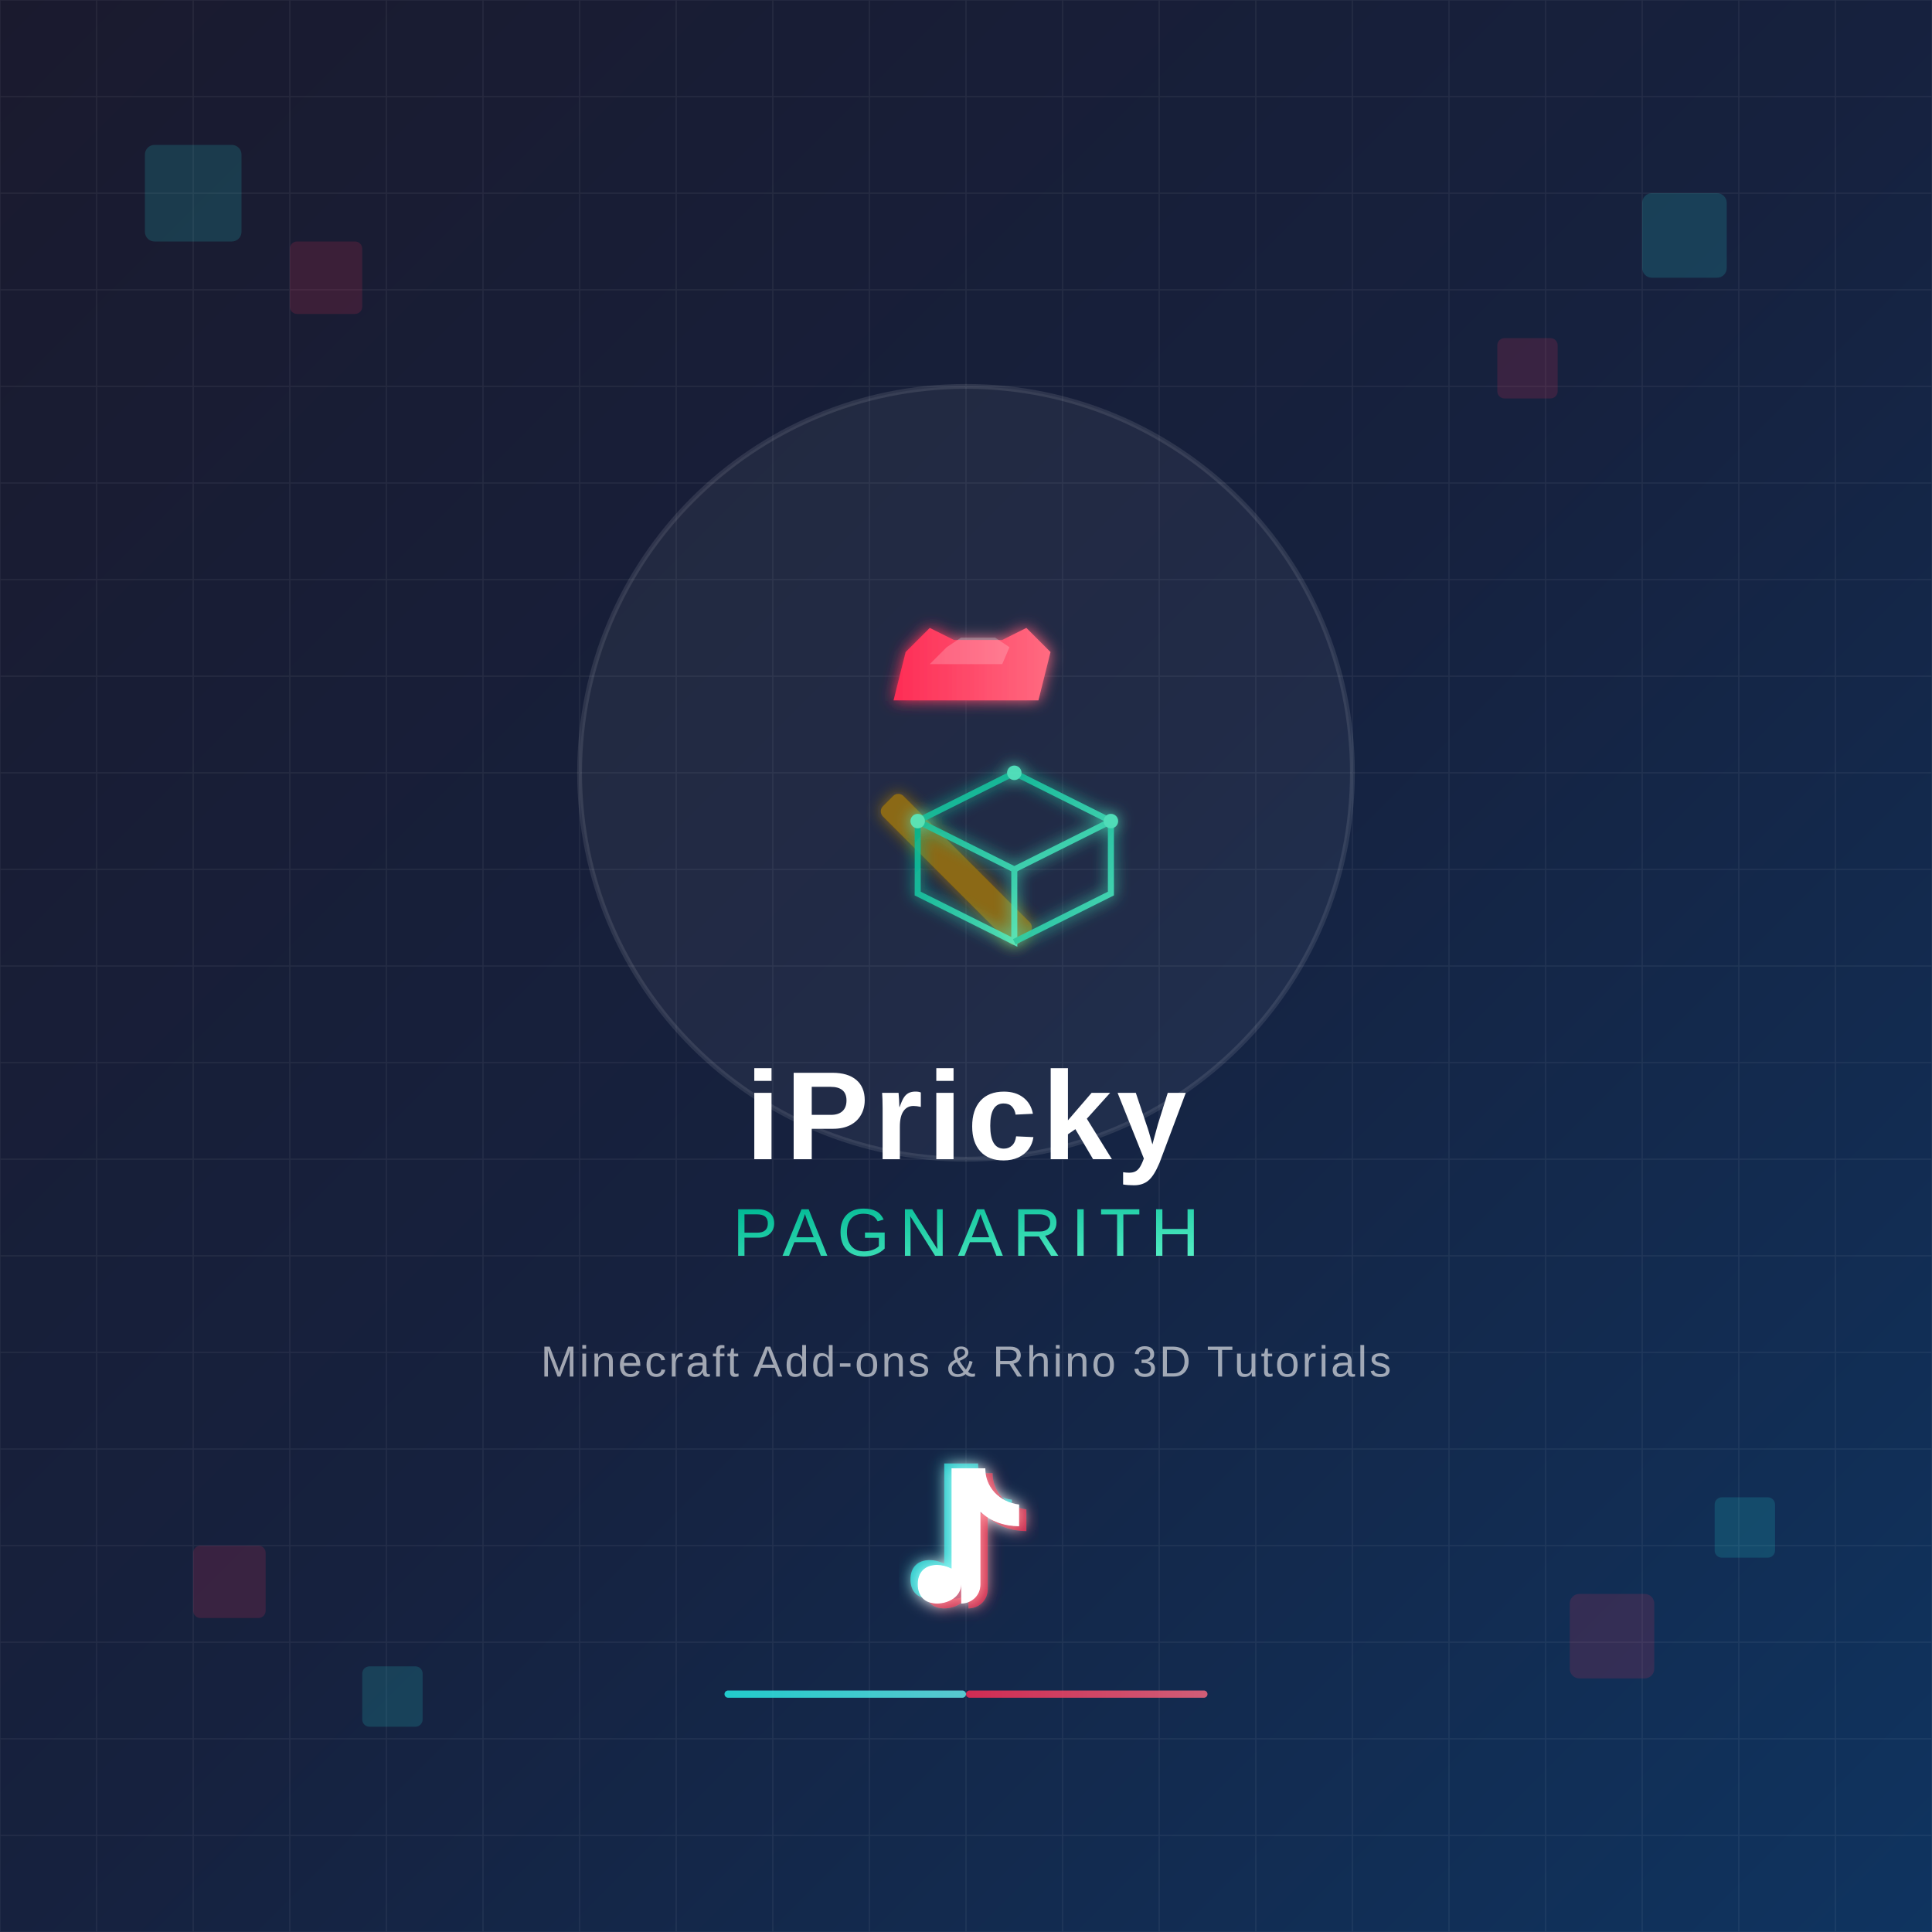
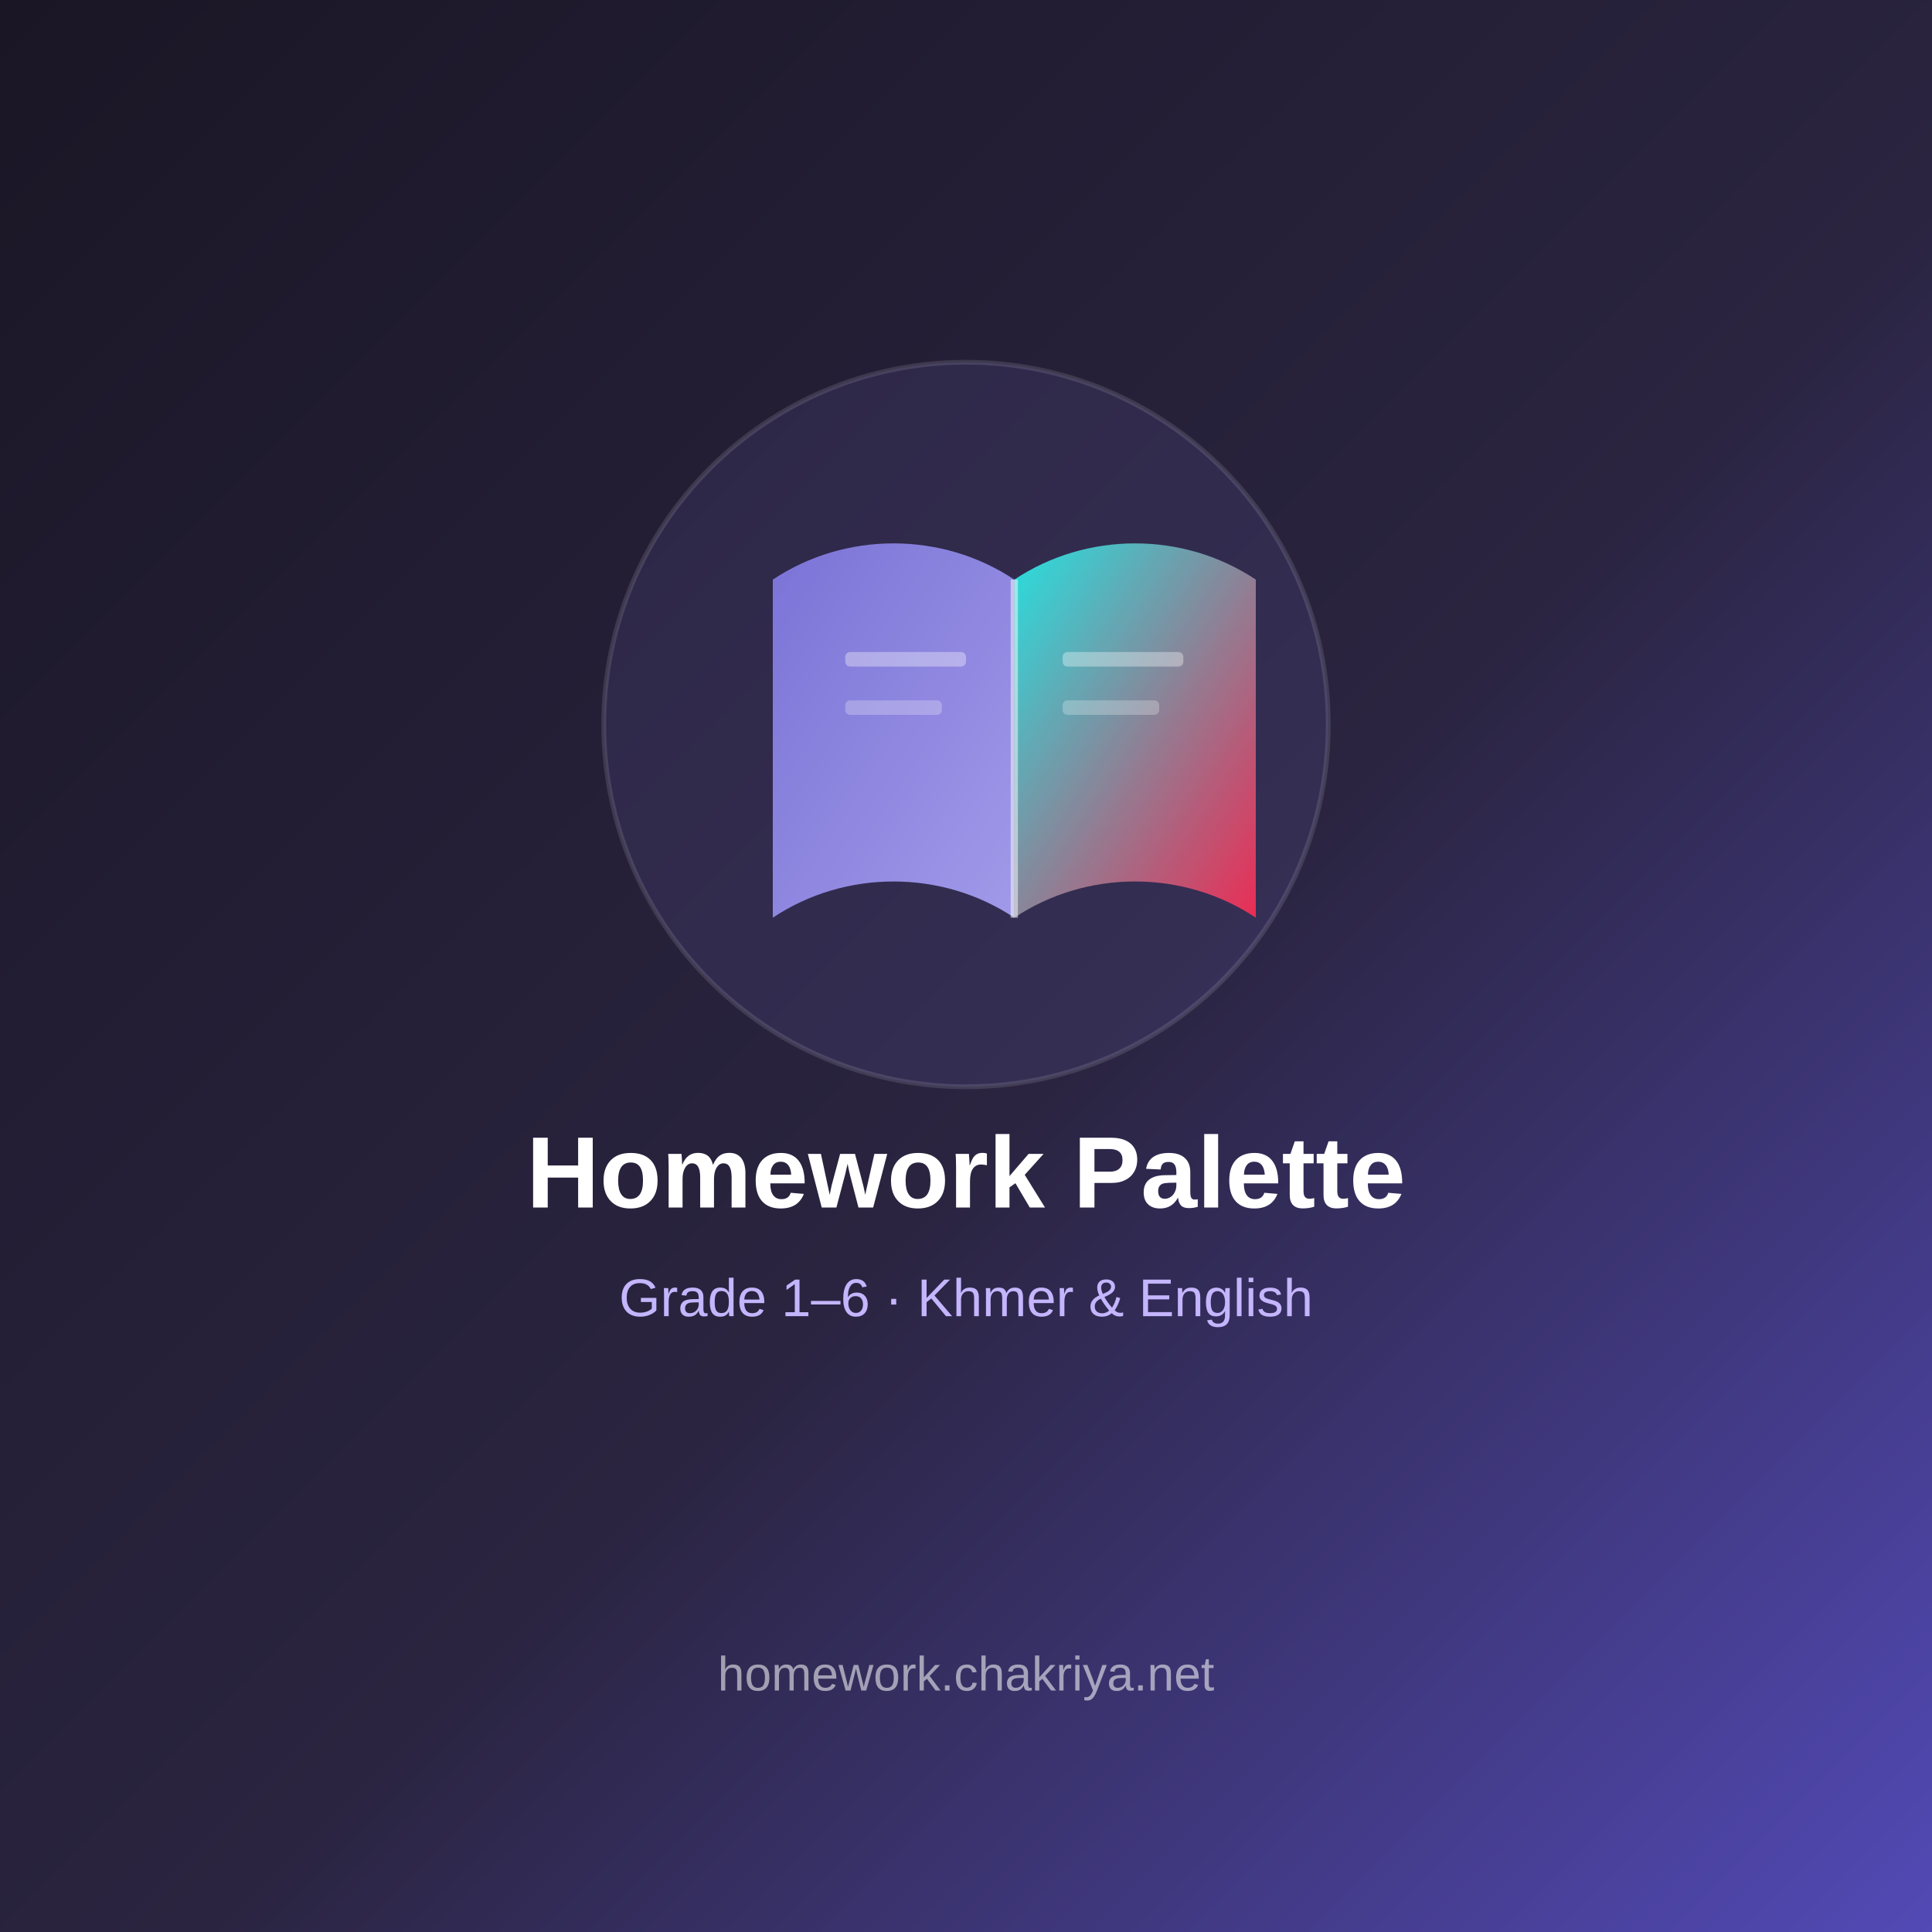
<svg xmlns="http://www.w3.org/2000/svg" width="800" height="800" viewBox="0 0 800 800">
  <defs>
    <linearGradient id="bg" x1="0%" y1="0%" x2="100%" y2="100%">
-       <stop offset="0%" style="stop-color:#1a1a2e" />
-       <stop offset="50%" style="stop-color:#16213e" />
-       <stop offset="100%" style="stop-color:#0f3460" />
+       <stop offset="0%" style="stop-color:#1a1625" />
+       <stop offset="55%" style="stop-color:#2a2440" />
+       <stop offset="100%" style="stop-color:#534ab7" />
    </linearGradient>
-     <linearGradient id="tiktok-cyan" x1="0%" y1="0%" x2="100%" y2="0%">
-       <stop offset="0%" style="stop-color:#25f4ee" />
-       <stop offset="100%" style="stop-color:#69f0f0" />
+     <linearGradient id="accent" x1="0%" y1="0%" x2="100%" y2="100%">
+       <stop offset="0%" style="stop-color:#25F4EE" />
+       <stop offset="100%" style="stop-color:#FE2C55" />
    </linearGradient>
-     <linearGradient id="tiktok-pink" x1="0%" y1="0%" x2="100%" y2="0%">
-       <stop offset="0%" style="stop-color:#fe2c55" />
-       <stop offset="100%" style="stop-color:#ff6b81" />
+     <linearGradient id="book" x1="0%" y1="0%" x2="100%" y2="100%">
+       <stop offset="0%" style="stop-color:#7f77dd" />
+       <stop offset="100%" style="stop-color:#a79ff0" />
    </linearGradient>
-     <linearGradient id="green" x1="0%" y1="0%" x2="100%" y2="100%">
-       <stop offset="0%" style="stop-color:#00b894" />
-       <stop offset="100%" style="stop-color:#55efc4" />
-     </linearGradient>
-     <filter id="glow">
-       <feGaussianBlur stdDeviation="3" result="blur" />
-       <feMerge>
-         <feMergeNode in="blur" />
-         <feMergeNode in="SourceGraphic" />
-       </feMerge>
-     </filter>
  </defs>
  <rect width="800" height="800" fill="url(#bg)" />
-   <g opacity="0.06">
-     <pattern id="grid" width="40" height="40" patternUnits="userSpaceOnUse">
-       <rect width="40" height="40" fill="none" stroke="#fff" stroke-width="0.5" />
-     </pattern>
-     <rect width="800" height="800" fill="url(#grid)" />
+   <circle cx="400" cy="300" r="150" fill="rgba(127,119,221,0.12)" stroke="rgba(255,255,255,0.12)" stroke-width="2" />
+   <g transform="translate(280,200)">
+     <path d="M40,40 C70,20 110,20 140,40 L140,180 C110,160 70,160 40,180 Z" fill="url(#book)" opacity="0.95" />
+     <path d="M140,40 C170,20 210,20 240,40 L240,180 C210,160 170,160 140,180 Z" fill="url(#accent)" opacity="0.9" />
+     <path d="M140,40 L140,180" stroke="rgba(255,255,255,0.5)" stroke-width="3" />
+     <rect x="70" y="70" width="50" height="6" rx="2" fill="rgba(255,255,255,0.35)" />
+     <rect x="70" y="90" width="40" height="6" rx="2" fill="rgba(255,255,255,0.25)" />
+     <rect x="160" y="70" width="50" height="6" rx="2" fill="rgba(255,255,255,0.35)" />
+     <rect x="160" y="90" width="40" height="6" rx="2" fill="rgba(255,255,255,0.25)" />
  </g>
-   <g opacity="0.15">
-     <rect x="60" y="60" width="40" height="40" rx="4" fill="#25f4ee" />
-     <rect x="120" y="100" width="30" height="30" rx="3" fill="#fe2c55" />
-     <rect x="680" y="80" width="35" height="35" rx="4" fill="#25f4ee" />
-     <rect x="620" y="140" width="25" height="25" rx="3" fill="#fe2c55" />
-     <rect x="80" y="640" width="30" height="30" rx="3" fill="#fe2c55" />
-     <rect x="150" y="690" width="25" height="25" rx="3" fill="#25f4ee" />
-     <rect x="650" y="660" width="35" height="35" rx="4" fill="#fe2c55" />
-     <rect x="710" y="620" width="25" height="25" rx="3" fill="#25f4ee" />
-   </g>
-   <circle cx="400" cy="320" r="160" fill="rgba(255,255,255,0.05)" stroke="rgba(255,255,255,0.1)" stroke-width="2" />
-   <g transform="translate(340, 240)" filter="url(#glow)">
-     <rect x="50" y="80" width="12" height="80" rx="3" fill="#8B6914" transform="rotate(-45, 56, 120)" />
-     <path d="M30,50 L90,50 L95,30 L85,20 L75,25 L55,25 L45,20 L35,30 Z" fill="url(#tiktok-pink)" />
-     <path d="M45,35 L75,35 L78,28 L72,24 L58,24 L52,28 Z" fill="rgba(255,255,255,0.2)" />
-   </g>
-   <g transform="translate(380, 310)" opacity="0.9" filter="url(#glow)">
-     <path d="M0,30 L40,10 L80,30 L40,50 Z" fill="none" stroke="url(#green)" stroke-width="2.5" />
-     <path d="M0,30 L0,60 L40,80 L40,50" fill="none" stroke="url(#green)" stroke-width="2.5" />
-     <path d="M80,30 L80,60 L40,80" fill="none" stroke="url(#green)" stroke-width="2.5" />
-     <circle cx="40" cy="10" r="3" fill="#55efc4" />
-     <circle cx="0" cy="30" r="3" fill="#55efc4" />
-     <circle cx="80" cy="30" r="3" fill="#55efc4" />
-   </g>
-   <text x="400" y="480" text-anchor="middle" font-family="'Segoe UI', Arial, sans-serif" font-size="52" font-weight="800" fill="white" letter-spacing="2">
-     iPricky
-   </text>
-   <text x="400" y="520" text-anchor="middle" font-family="'Segoe UI', Arial, sans-serif" font-size="28" font-weight="400" fill="url(#green)" letter-spacing="4">
-     PAGNARITH
-   </text>
-   <text x="400" y="570" text-anchor="middle" font-family="'Segoe UI', Arial, sans-serif" font-size="18" fill="rgba(255,255,255,0.6)" letter-spacing="1">
-     Minecraft Add-ons &amp; Rhino 3D Tutorials
-   </text>
-   <g transform="translate(380, 608)" filter="url(#glow)">
-     <g transform="translate(-3, -2)" opacity="0.7">
-       <path d="M18,48 C18,53 13,56 8,56 C3,56 0,53 0,48 C0,43 3,40 8,40 C10,40 12,40.5 14,41.5 L14,0 L28,0 C28,8 34,14 42,15 L42,24 C36,24 30,22 26,18 L26,48 C26,53 22,56 18,56" fill="#25f4ee" />
-     </g>
-     <g transform="translate(3, 2)" opacity="0.7">
-       <path d="M18,48 C18,53 13,56 8,56 C3,56 0,53 0,48 C0,43 3,40 8,40 C10,40 12,40.5 14,41.5 L14,0 L28,0 C28,8 34,14 42,15 L42,24 C36,24 30,22 26,18 L26,48 C26,53 22,56 18,56" fill="#fe2c55" />
-     </g>
-     <path d="M18,48 C18,53 13,56 8,56 C3,56 0,53 0,48 C0,43 3,40 8,40 C10,40 12,40.5 14,41.5 L14,0 L28,0 C28,8 34,14 42,15 L42,24 C36,24 30,22 26,18 L26,48 C26,53 22,56 18,56" fill="white" />
-   </g>
-   <rect x="300" y="700" width="100" height="3" rx="1.5" fill="url(#tiktok-cyan)" opacity="0.8" />
-   <rect x="400" y="700" width="100" height="3" rx="1.5" fill="url(#tiktok-pink)" opacity="0.8" />
+   <text x="400" y="500" text-anchor="middle" font-family="'Segoe UI', Arial, sans-serif" font-size="42" font-weight="800" fill="white">Homework Palette</text>
+   <text x="400" y="545" text-anchor="middle" font-family="'Segoe UI', Arial, sans-serif" font-size="22" font-weight="500" fill="#c4b5fd">Grade 1–6 · Khmer &amp; English</text>
+   <text x="400" y="700" text-anchor="middle" font-family="'Segoe UI', Arial, sans-serif" font-size="20" fill="rgba(255,255,255,0.55)">homework.chakriya.net</text>
</svg>
